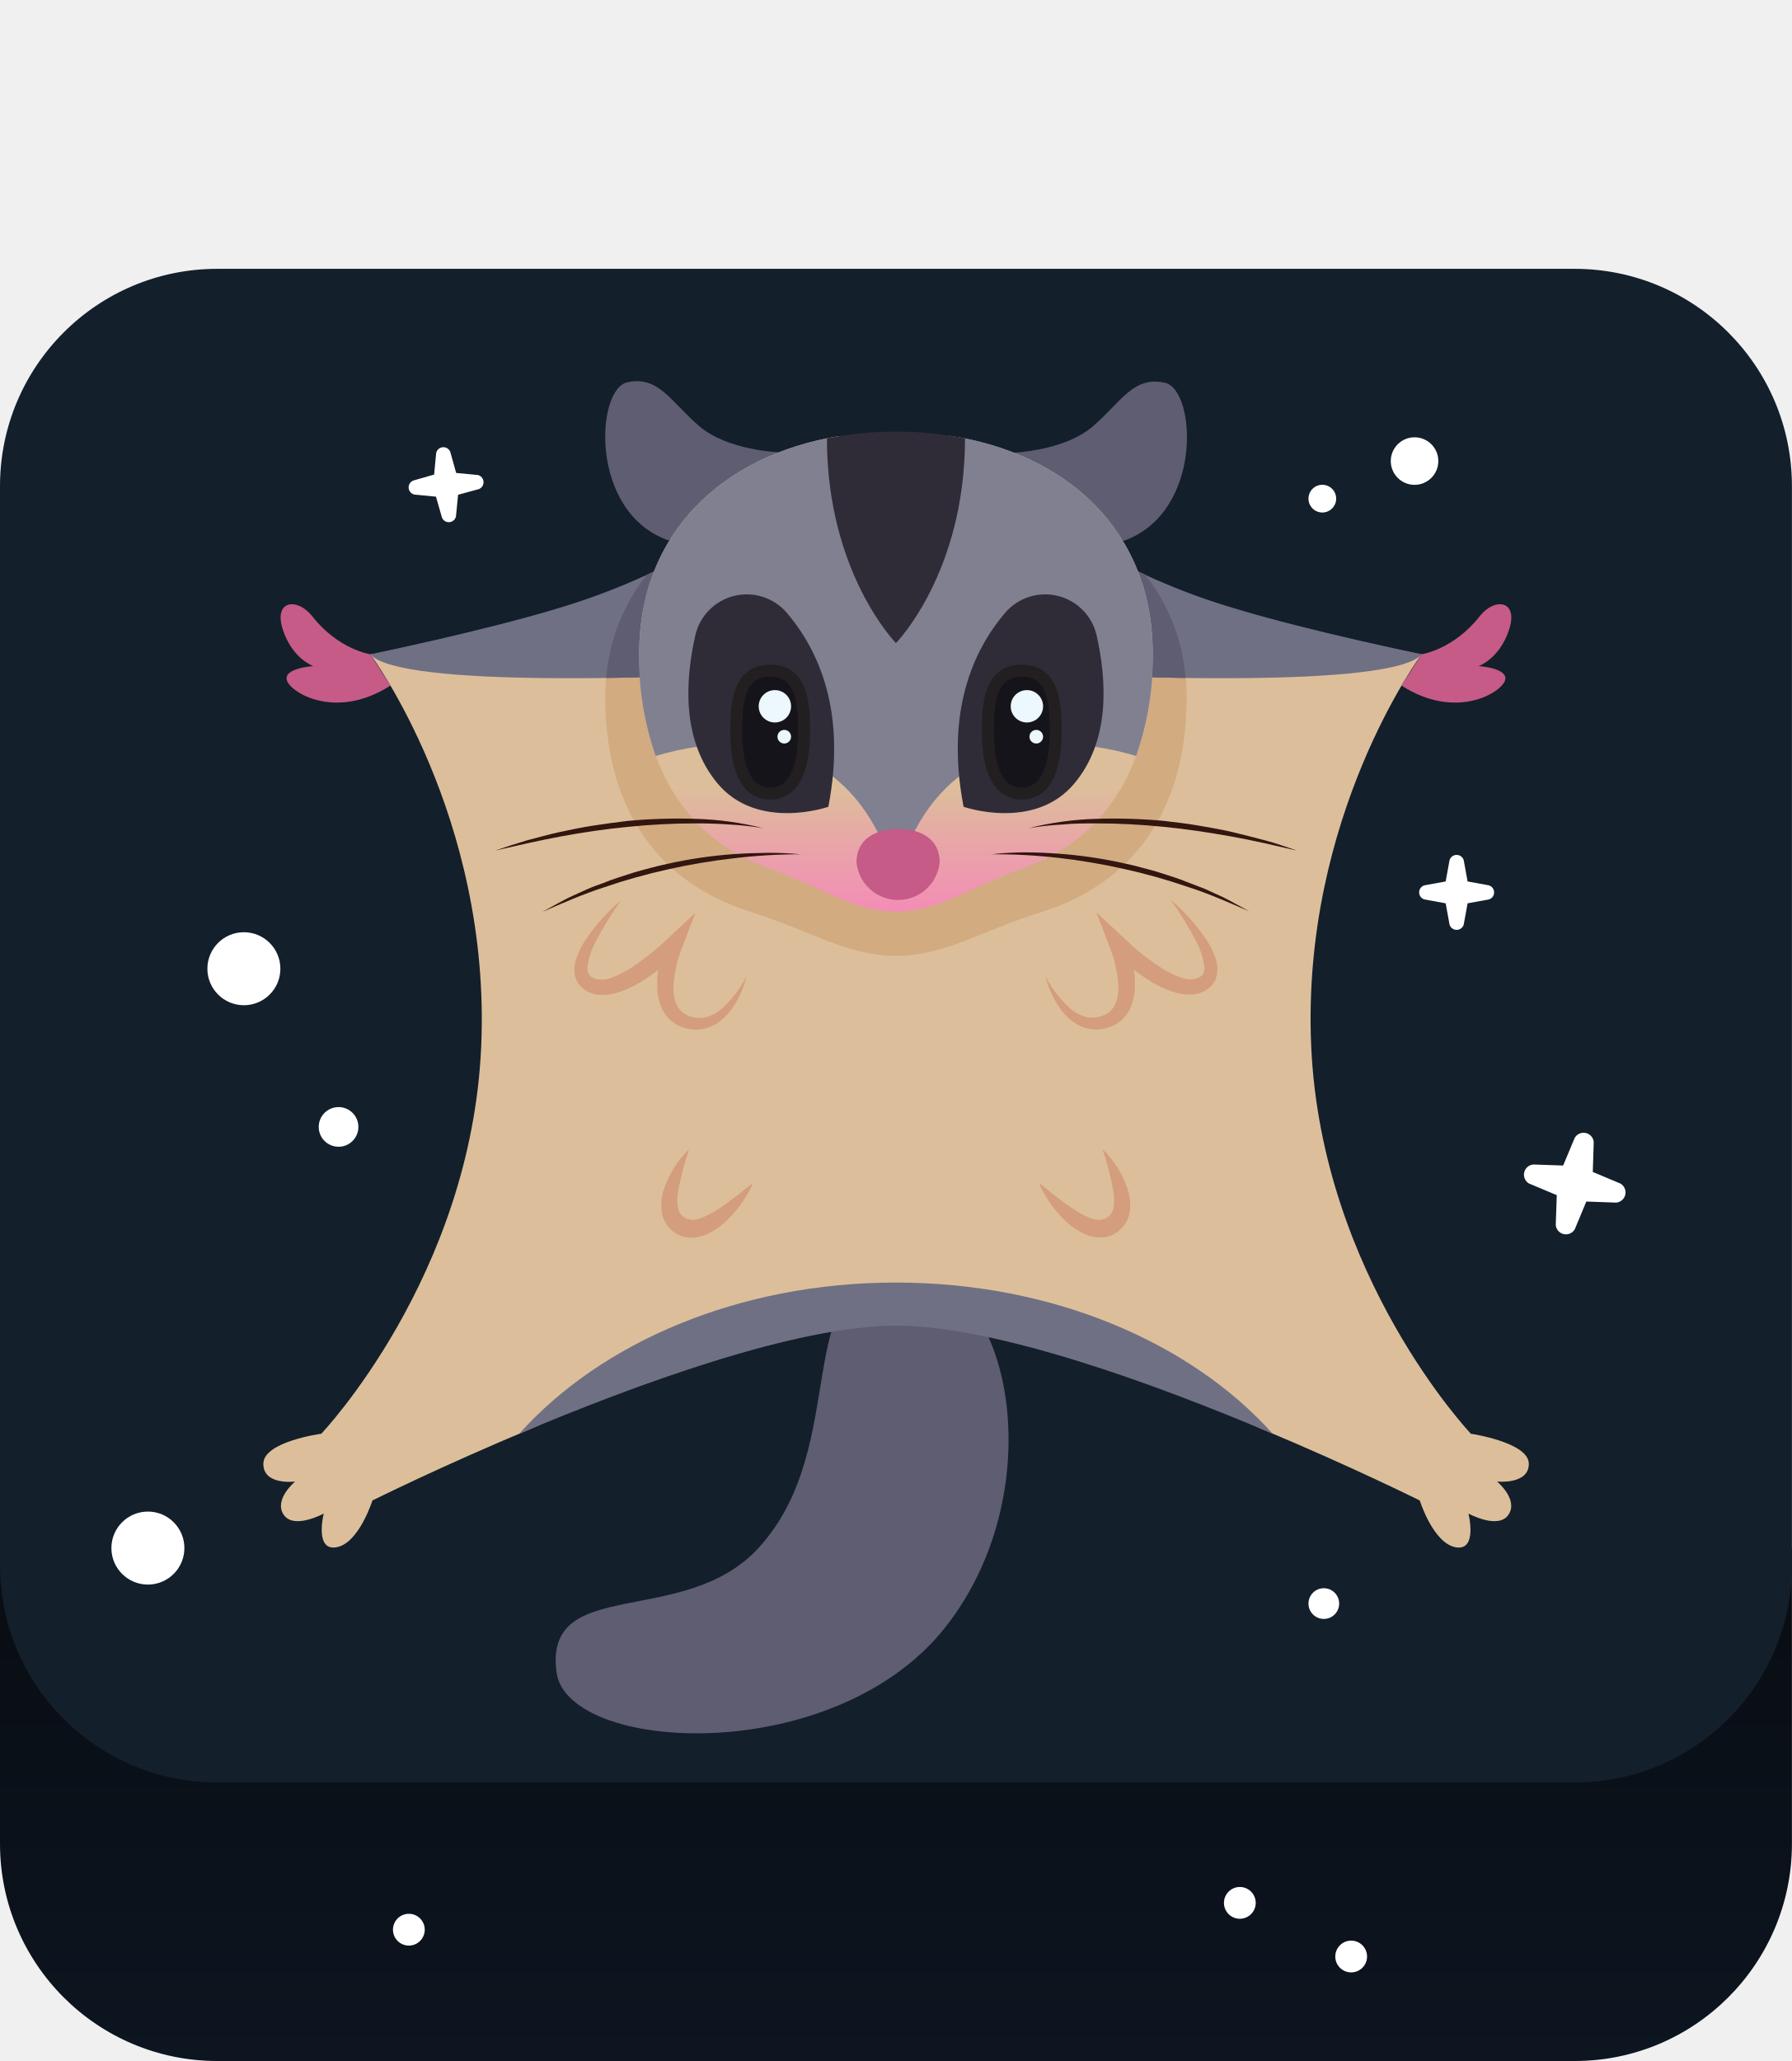
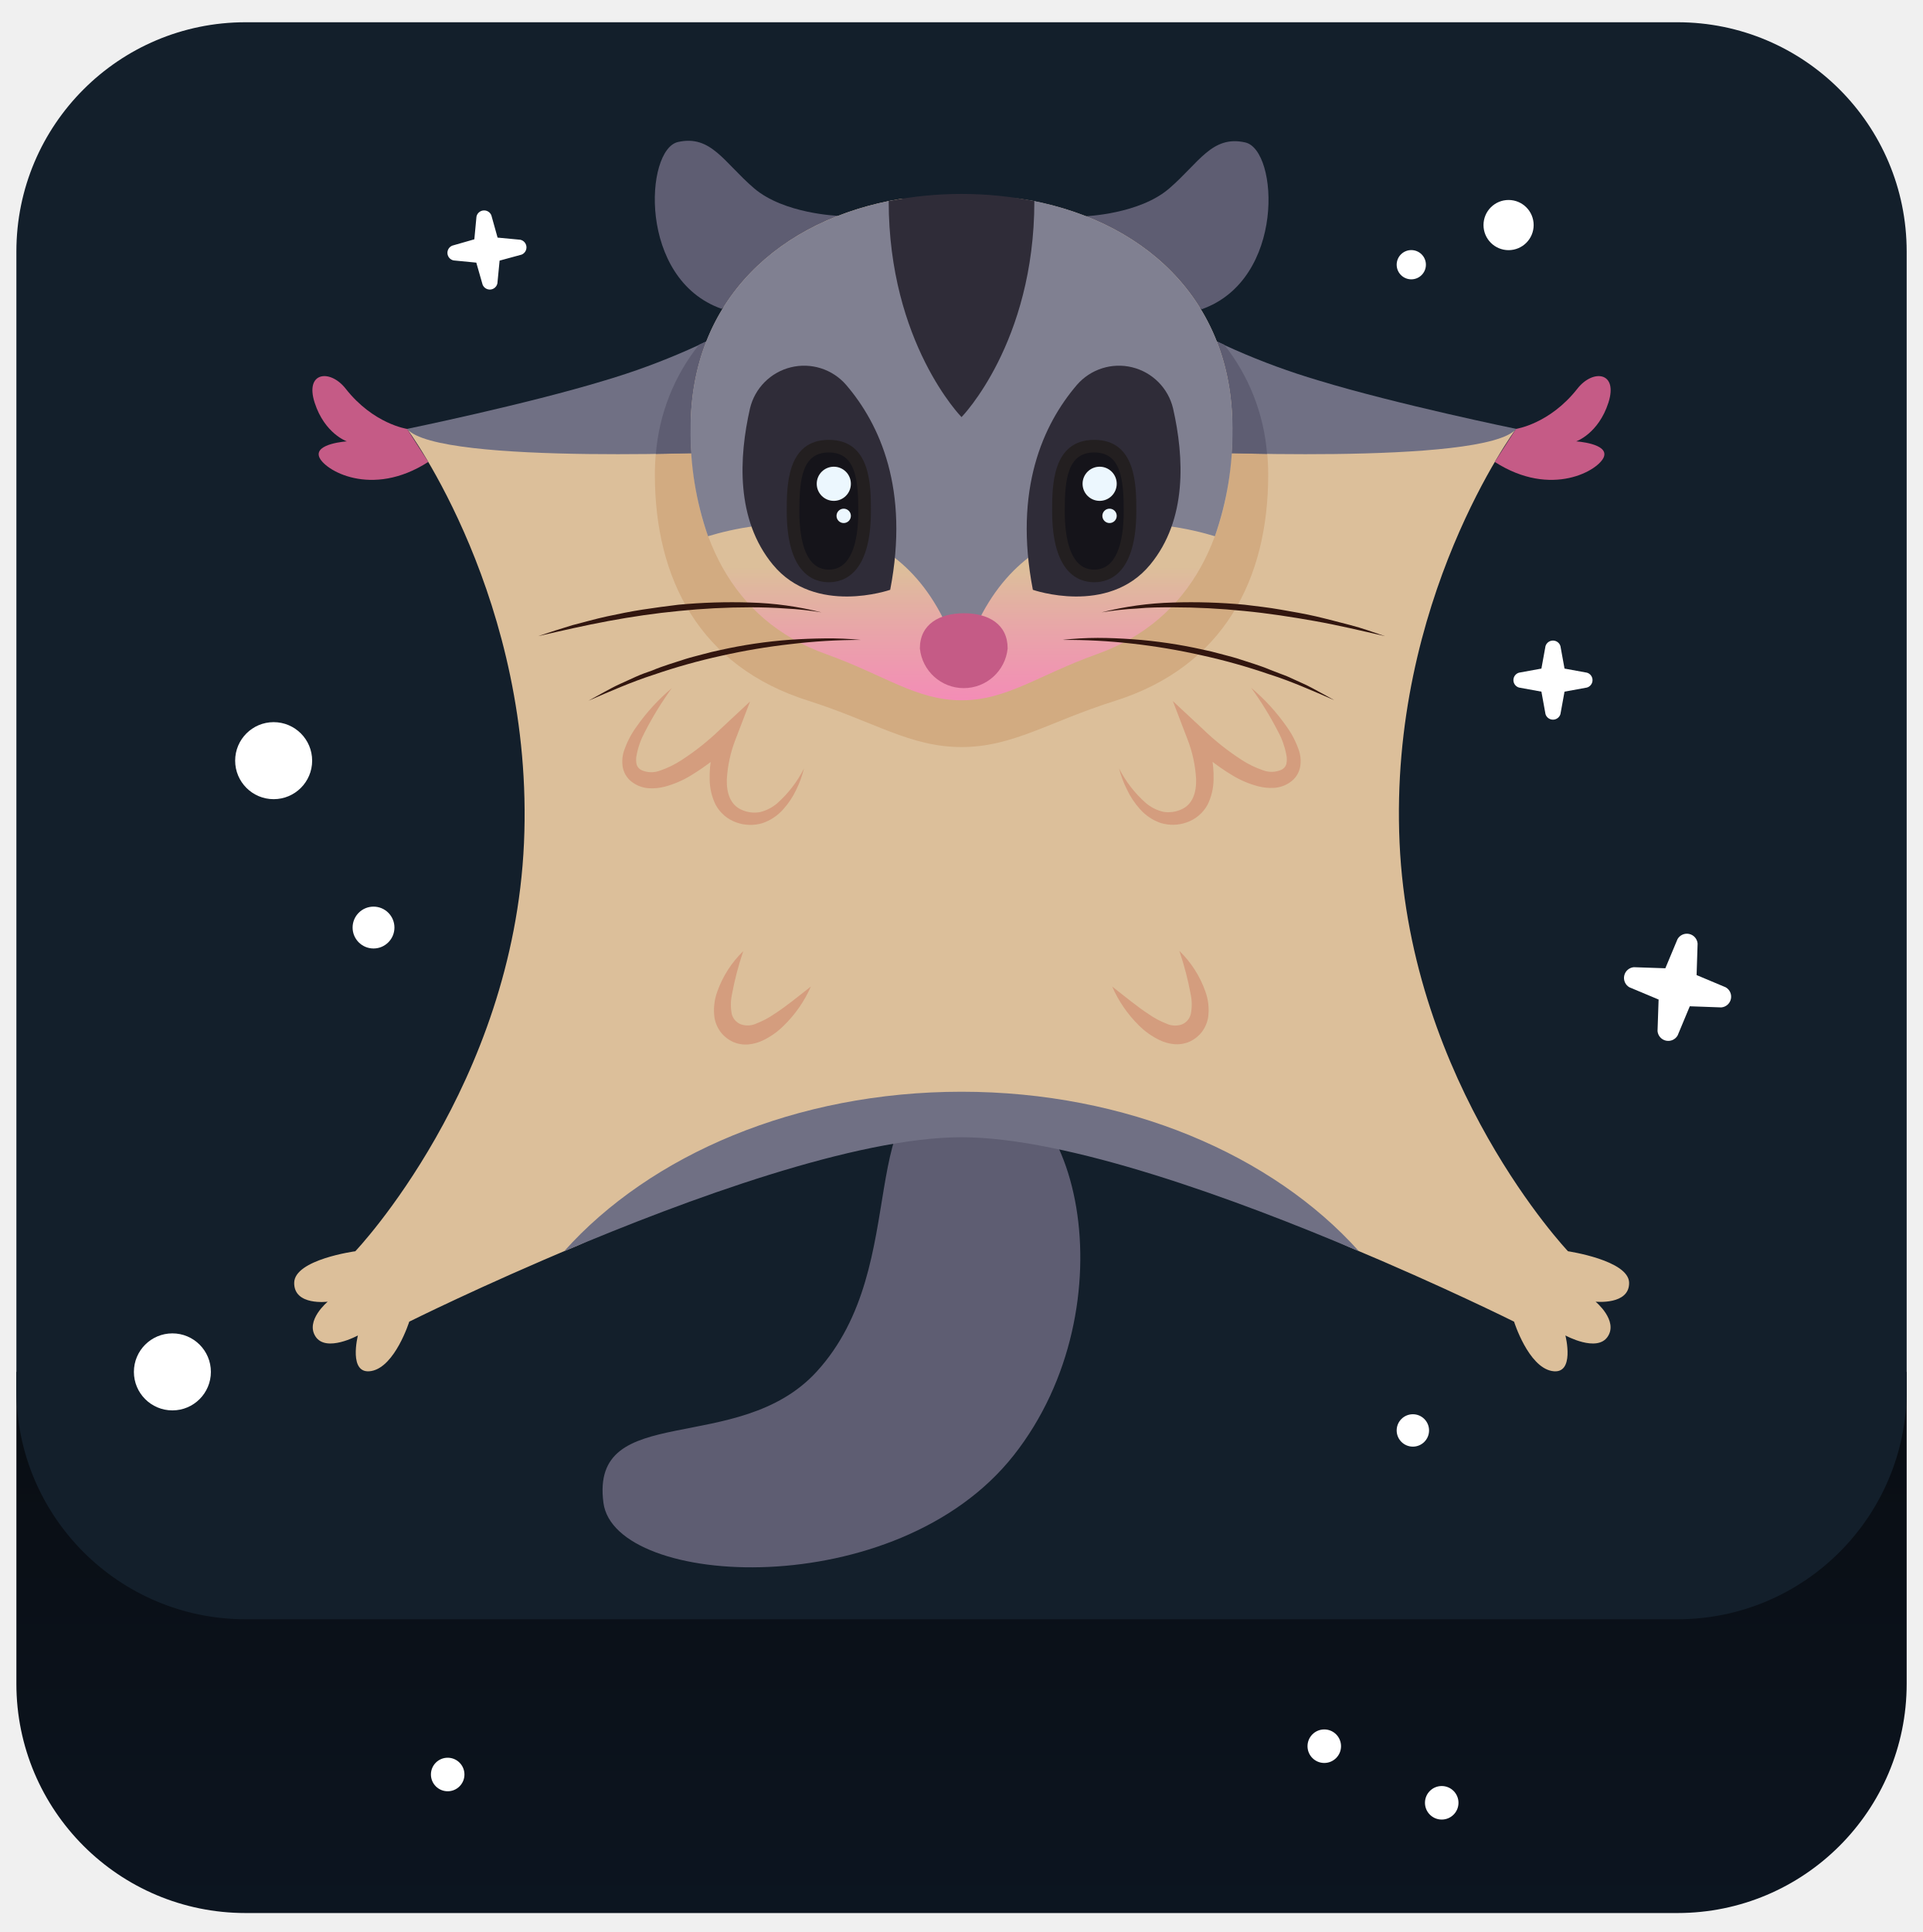
- <svg xmlns="http://www.w3.org/2000/svg" id="Layer_1" data-name="Layer 1" viewBox="0 0 300 345">
+ <svg xmlns="http://www.w3.org/2000/svg" id="Layer_1" data-name="Layer 1" viewBox="-2.6 41.47 305.19 306.54">
  <defs>
    <linearGradient id="linear-gradient" x1="150" y1="356.11" x2="150" y2="161.16" gradientUnits="userSpaceOnUse">
      <stop offset="0" stop-color="#0d1622" />
      <stop offset="0.69" stop-color="#07090c" />
    </linearGradient>
    <linearGradient id="linear-gradient-2" x1="150" y1="72.09" x2="150" y2="152.26" gradientUnits="userSpaceOnUse">
      <stop offset="0.74" stop-color="#dcbf9a" />
      <stop offset="0.87" stop-color="#e9a4a9" />
      <stop offset="1" stop-color="#f38db6" />
    </linearGradient>
  </defs>
  <g id="australia">
    <path d="M263.62,345H36.38A36.38,36.38,0,0,1,0,308.62V259.14H300v49.48A36.38,36.38,0,0,1,263.62,345Z" fill="url(#linear-gradient)" />
    <rect y="45" width="300" height="253.39" rx="36.38" fill="#131f2b" />
    <path d="M150,212.64c-17.86,1.57-7.33,29.35-23,46.47-12.43,13.58-36,4.47-33.83,20.81,1.8,13.54,46.46,16.08,65.1-7.53S168.89,211,150,212.64Z" fill="#5e5d72" />
    <path d="M62,109.52s20.26,27.21,18.56,65.69S53.79,240,53.79,240s-9.65,1.3-9.7,5,5.32,3,5.32,3-3.62,3-1.92,5.55,6.71-.19,6.71-.19-1.6,6.32,2.15,5.64,6-7.83,6-7.83,11.49-5.73,26.8-12.11c0,0,44.75-20.87,60.87-20.87s61.35,21.07,61.35,21.07c15.07,6.3,26.32,11.91,26.32,11.91s2.24,7.14,6,7.83,2.15-5.64,2.15-5.64,5,2.74,6.71.19-1.92-5.55-1.92-5.55,5.37.57,5.32-3-9.7-5-9.7-5-25-26.34-26.73-64.82S238,109.52,238,109.52" fill="#dcbf9a" />
    <path d="M175,163.39a18.49,18.49,0,0,0,4.25,5.49,6.57,6.57,0,0,0,2.79,1.4,5,5,0,0,0,2.86-.39c1.76-.77,2.39-2.65,2.33-4.78a20.46,20.46,0,0,0-1.39-6.4l-2.3-6,4.72,4.4a40.31,40.31,0,0,0,6.17,4.91,15,15,0,0,0,3.35,1.64,3.84,3.84,0,0,0,3-.06,1.48,1.48,0,0,0,.76-.87,3.39,3.39,0,0,0,0-1.54,12.46,12.46,0,0,0-1.28-3.6,53.31,53.31,0,0,0-4.3-7,32.22,32.22,0,0,1,5.64,6.17,14.16,14.16,0,0,1,2,3.95,5.39,5.39,0,0,1,.12,2.55,3.79,3.79,0,0,1-1.63,2.36,4.93,4.93,0,0,1-2.55.86,8.13,8.13,0,0,1-2.45-.25A15.53,15.53,0,0,1,193,164.5a35.53,35.53,0,0,1-6.76-5.3l2.42-1.59a25.24,25.24,0,0,1,1,3.67,16.88,16.88,0,0,1,.34,3.85,9.34,9.34,0,0,1-.94,4,6,6,0,0,1-3.31,2.82,6.59,6.59,0,0,1-4.14.1,7.72,7.72,0,0,1-3.28-2.19,12.72,12.72,0,0,1-2.06-3.09A16.7,16.7,0,0,1,175,163.39Z" fill="#d49d7e" />
    <path d="M173.91,198c2,1.55,3.84,3.1,5.79,4.38a13.84,13.84,0,0,0,2.9,1.54A3.26,3.26,0,0,0,185,204a2.38,2.38,0,0,0,1.39-1.66,7.73,7.73,0,0,0,0-3,49.46,49.46,0,0,0-1.82-7,16.68,16.68,0,0,1,4.11,6.39,8.56,8.56,0,0,1,.45,4.21,5.34,5.34,0,0,1-1,2.28,5.22,5.22,0,0,1-2,1.55,5,5,0,0,1-2.51.36,6.83,6.83,0,0,1-2.18-.63,12,12,0,0,1-3.29-2.33A19.71,19.71,0,0,1,173.91,198Z" fill="#d49d7e" />
    <path d="M125,163.39a16.7,16.7,0,0,1-1.24,3.4,12.72,12.72,0,0,1-2.06,3.09,7.72,7.72,0,0,1-3.28,2.19,6.59,6.59,0,0,1-4.14-.1,6,6,0,0,1-3.31-2.82,9.34,9.34,0,0,1-.94-4,16.88,16.88,0,0,1,.34-3.85,25.24,25.24,0,0,1,1-3.67l2.42,1.59a35.53,35.53,0,0,1-6.76,5.3,15.53,15.53,0,0,1-4.14,1.77,8.13,8.13,0,0,1-2.45.25,4.93,4.93,0,0,1-2.55-.86,3.79,3.79,0,0,1-1.63-2.36,5.39,5.39,0,0,1,.12-2.55,14.16,14.16,0,0,1,2-3.95,32.22,32.22,0,0,1,5.64-6.17,53.31,53.31,0,0,0-4.3,7,12.46,12.46,0,0,0-1.28,3.6,3.39,3.39,0,0,0,0,1.54,1.48,1.48,0,0,0,.76.87,3.84,3.84,0,0,0,3,.06,15,15,0,0,0,3.35-1.64,40.31,40.31,0,0,0,6.17-4.91l4.72-4.4-2.3,6a20.46,20.46,0,0,0-1.39,6.4c-.06,2.13.57,4,2.33,4.78a5,5,0,0,0,2.86.39,6.57,6.57,0,0,0,2.79-1.4A18.49,18.49,0,0,0,125,163.39Z" fill="#d49d7e" />
    <path d="M126.09,198a19.71,19.71,0,0,1-4.31,6.21,12,12,0,0,1-3.29,2.33,6.83,6.83,0,0,1-2.18.63,5,5,0,0,1-2.51-.36,5.22,5.22,0,0,1-2-1.55,5.34,5.34,0,0,1-1-2.28,8.56,8.56,0,0,1,.45-4.21,16.68,16.68,0,0,1,4.11-6.39,49.46,49.46,0,0,0-1.82,7,7.73,7.73,0,0,0,0,3A2.38,2.38,0,0,0,115,204a3.26,3.26,0,0,0,2.43-.13,13.84,13.84,0,0,0,2.9-1.54C122.25,201.09,124.11,199.54,126.09,198Z" fill="#d49d7e" />
    <path d="M101.33,116.77c0,16.53,7.08,30.43,24.33,35.87C136.2,156,141.84,160,150,160s13.8-4,24.34-7.32c17.25-5.44,24.33-19.34,24.33-35.87a35.35,35.35,0,0,0-.74-7.25H102.07A35.35,35.35,0,0,0,101.33,116.77Z" fill="#d2ab81" />
    <path d="M213.07,240c-13.69-15.27-36.83-25.31-63.07-25.31s-49.38,10-63.07,25.31c19.56-8.26,46.33-18.09,63.07-18.09S193.51,231.69,213.07,240Z" fill="#707084" />
    <path d="M169.61,75.78s8.57-.3,13.33-4.39,6.81-8.51,12.09-7.32,6.41,21.79-6.93,26.47" fill="#5e5d72" />
    <path d="M130.39,75.71s-8.57-.3-13.33-4.38S110.25,62.82,105,64s-6.41,21.78,6.93,26.47" fill="#5e5d72" />
    <path d="M62,109.52s-5.34-.77-9.74-6.38c-2.47-3.15-6.51-2.69-4.92,2.23s5.11,6.13,5.11,6.13-5.11.32-4.41,2.42,8.29,6.66,17.33.84" fill="#c55b86" />
    <path d="M238,109.52s5.34-.77,9.74-6.38c2.47-3.15,6.51-2.69,4.92,2.23s-5.11,6.13-5.11,6.13,5.11.32,4.41,2.42-8.29,6.66-17.33.84" fill="#c55b86" />
    <path d="M184.28,113.09s48.82,2.3,53.76-3.57c0,0-18.85-3.87-31.43-7.7A110.26,110.26,0,0,1,181,90.54Z" fill="#707084" />
    <path d="M115.72,113.09S66.9,115.39,62,109.52c0,0,18.85-3.87,31.43-7.7A110.26,110.26,0,0,0,119,90.54Z" fill="#707084" />
    <path d="M101.49,113.49c8.11-.11,14.23-.4,14.23-.4L119,90.54a88.84,88.84,0,0,1-10.67,5.63A31.91,31.91,0,0,0,101.49,113.49Z" fill="#5e5d72" />
    <path d="M191.7,96.17A88.58,88.58,0,0,1,181,90.54l3.26,22.55s6.12.29,14.23.4A32,32,0,0,0,191.7,96.17Z" fill="#5e5d72" />
    <path d="M150,77.39s-6.67-4.88-9.83-4.34c-19,3.22-33.15,16-33.15,36.34,0,16.53,6.25,30.43,21.49,35.87,9.31,3.33,14.28,7.32,21.49,7.32s12.18-4,21.49-7.32c15.24-5.44,21.49-19.34,21.49-35.87C193,88.85,178.57,76,159.3,73,156.31,72.48,150,77.39,150,77.39Z" fill="url(#linear-gradient-2)" />
    <path d="M190.21,126.55A49.83,49.83,0,0,0,193,109.39c0-19.94-13.58-32.6-32-36.13-3.51-.68-11,4.68-11,4.68s-7.68-5.34-11.27-4.63C120.46,76.93,107,89.55,107,109.39a49.83,49.83,0,0,0,2.77,17.16c7.5-2.28,28.25-6.41,37.78,14l2.43.89,2.43-.89C162,120.14,182.71,124.27,190.21,126.55Z" fill="#808091" />
    <path d="M157.32,144.35a7,7,0,0,1-13.93,0c0-3.85,3.12-5.58,7-5.58S157.32,140.5,157.32,144.35Z" fill="#c55b86" />
    <path d="M168.32,102.53c-5.38,6.28-10.07,16.59-7,32.52,0,0,11.91,4.17,18.63-4,5.89-7.15,5.39-17,3.62-24.79A8.83,8.83,0,0,0,168.32,102.53Z" fill="#2f2c38" />
    <ellipse cx="171.06" cy="122.56" rx="5.68" ry="10.29" fill="#15141a" />
    <path d="M171.06,113.26c4.2,0,4.68,4.17,4.68,9.3s-1.2,9.29-4.68,9.29-4.68-4.16-4.68-9.29.48-9.3,4.68-9.3m0-2c-6.68,0-6.68,7.35-6.68,11.3,0,9.83,4.18,11.29,6.68,11.29s6.68-1.46,6.68-11.29c0-4,0-11.3-6.68-11.3Z" fill="#231f20" />
    <path d="M131.68,102.53c5.38,6.28,10.07,16.59,7,32.52,0,0-11.91,4.17-18.63-4-5.89-7.15-5.39-17-3.62-24.79A8.83,8.83,0,0,1,131.68,102.53Z" fill="#2f2c38" />
    <ellipse cx="128.94" cy="122.56" rx="5.68" ry="10.29" fill="#15141a" />
    <path d="M128.94,113.26c4.2,0,4.68,4.17,4.68,9.3s-1.2,9.29-4.68,9.29-4.68-4.16-4.68-9.29.48-9.3,4.68-9.3m0-2c-6.68,0-6.68,7.35-6.68,11.3,0,9.83,4.19,11.29,6.68,11.29s6.68-1.46,6.68-11.29c0-4,0-11.3-6.68-11.3Z" fill="#231f20" />
    <circle cx="171.92" cy="118.23" r="2.71" fill="#ecf7fe" />
    <circle cx="129.73" cy="118.23" r="2.71" fill="#ecf7fe" />
    <circle cx="173.49" cy="123.32" r="1.14" fill="#ecf7fe" />
    <circle cx="131.3" cy="123.32" r="1.14" fill="#ecf7fe" />
    <path d="M166,143a52.41,52.41,0,0,1,5.6-.32c1.86,0,3.73.09,5.6.22a75.61,75.61,0,0,1,11.1,1.64q1.38.28,2.73.66c.91.25,1.82.46,2.71.74,1.78.59,3.59,1.1,5.31,1.83.87.35,1.75.66,2.61,1l2.55,1.16c.85.38,1.67.83,2.49,1.28s1.64.89,2.45,1.35c-3.42-1.48-6.82-3-10.36-4.12a96.91,96.91,0,0,0-10.7-3,101.49,101.49,0,0,0-11-1.85A93.93,93.93,0,0,0,166,143Z" fill="#32160f" />
    <path d="M172.23,138.63a51.8,51.8,0,0,1,11.3-1.56,90.73,90.73,0,0,1,11.42.35c1.89.23,3.79.44,5.66.77s3.76.64,5.61,1.07,3.69.93,5.53,1.4,3.63,1.13,5.43,1.74c-3.7-.85-7.39-1.73-11.11-2.39s-7.46-1.24-11.22-1.6a112.42,112.42,0,0,0-11.31-.58c-1.88,0-3.78,0-5.66.19A51.33,51.33,0,0,0,172.23,138.63Z" fill="#32160f" />
    <path d="M134,143a93.93,93.93,0,0,0-11.13.67,101.49,101.49,0,0,0-11,1.85,96.91,96.91,0,0,0-10.7,3c-3.54,1.14-6.94,2.64-10.36,4.12.81-.46,1.63-.91,2.45-1.35s1.64-.9,2.49-1.28l2.55-1.16c.86-.39,1.74-.7,2.61-1,1.72-.73,3.53-1.24,5.31-1.83.89-.28,1.8-.49,2.71-.74s1.81-.47,2.73-.66a75.61,75.61,0,0,1,11.1-1.64c1.87-.13,3.74-.2,5.6-.22A52.41,52.41,0,0,1,134,143Z" fill="#32160f" />
    <path d="M127.77,138.63a51.33,51.33,0,0,0-5.65-.61c-1.88-.14-3.78-.19-5.66-.19a112.42,112.42,0,0,0-11.31.58c-3.76.36-7.5.91-11.22,1.6s-7.41,1.54-11.11,2.39q2.7-.92,5.43-1.74c1.84-.47,3.67-1,5.53-1.4s3.73-.78,5.61-1.07,3.77-.54,5.66-.77a90.73,90.73,0,0,1,11.42-.35A51.8,51.8,0,0,1,127.77,138.63Z" fill="#32160f" />
    <path d="M150,107.65s11.55-11.75,11.56-34.27a59.18,59.18,0,0,0-23.12,0C138.45,95.9,150,107.65,150,107.65Z" fill="#2f2c38" />
    <circle cx="221.38" cy="83.47" r="2.32" fill="#fff" />
    <circle cx="236.82" cy="77.18" r="3.98" fill="#fff" />
    <circle cx="56.68" cy="188.64" r="3.32" fill="#fff" />
    <circle cx="40.83" cy="162.16" r="6.11" fill="#fff" />
    <circle cx="24.76" cy="259.14" r="6.11" fill="#fff" />
    <circle cx="68.45" cy="323.02" r="2.66" fill="#fff" />
    <circle cx="207.57" cy="318.53" r="2.66" fill="#fff" />
    <circle cx="226.21" cy="327.51" r="2.66" fill="#fff" />
    <circle cx="221.63" cy="268.43" r="2.57" fill="#fff" />
    <path d="M245.7,147.55l3.56.65a1.23,1.23,0,0,1,0,2.36l-3.56.65-.65,3.57a1.24,1.24,0,0,1-2.37,0l-.65-3.57-3.56-.65a1.23,1.23,0,0,1,0-2.36l3.56-.65.65-3.57a1.24,1.24,0,0,1,2.37,0Z" fill="#fff" />
    <path d="M76.37,79.17l3.61.34a1.24,1.24,0,0,1,.2,2.36l-3.49.95-.35,3.61a1.23,1.23,0,0,1-2.35.2l-1-3.49-3.6-.35a1.23,1.23,0,0,1-.2-2.35l3.49-1,.34-3.61a1.24,1.24,0,0,1,2.36-.2Z" fill="#fff" />
    <path d="M266.66,196.18l4.62,1.94a1.71,1.71,0,0,1-.7,3.19l-5-.18-1.93,4.63a1.71,1.71,0,0,1-3.19-.7l.17-5L256,198.12a1.71,1.71,0,0,1,.7-3.19l5,.17,1.93-4.62a1.71,1.71,0,0,1,3.19.7Z" fill="#fff" />
  </g>
</svg>
